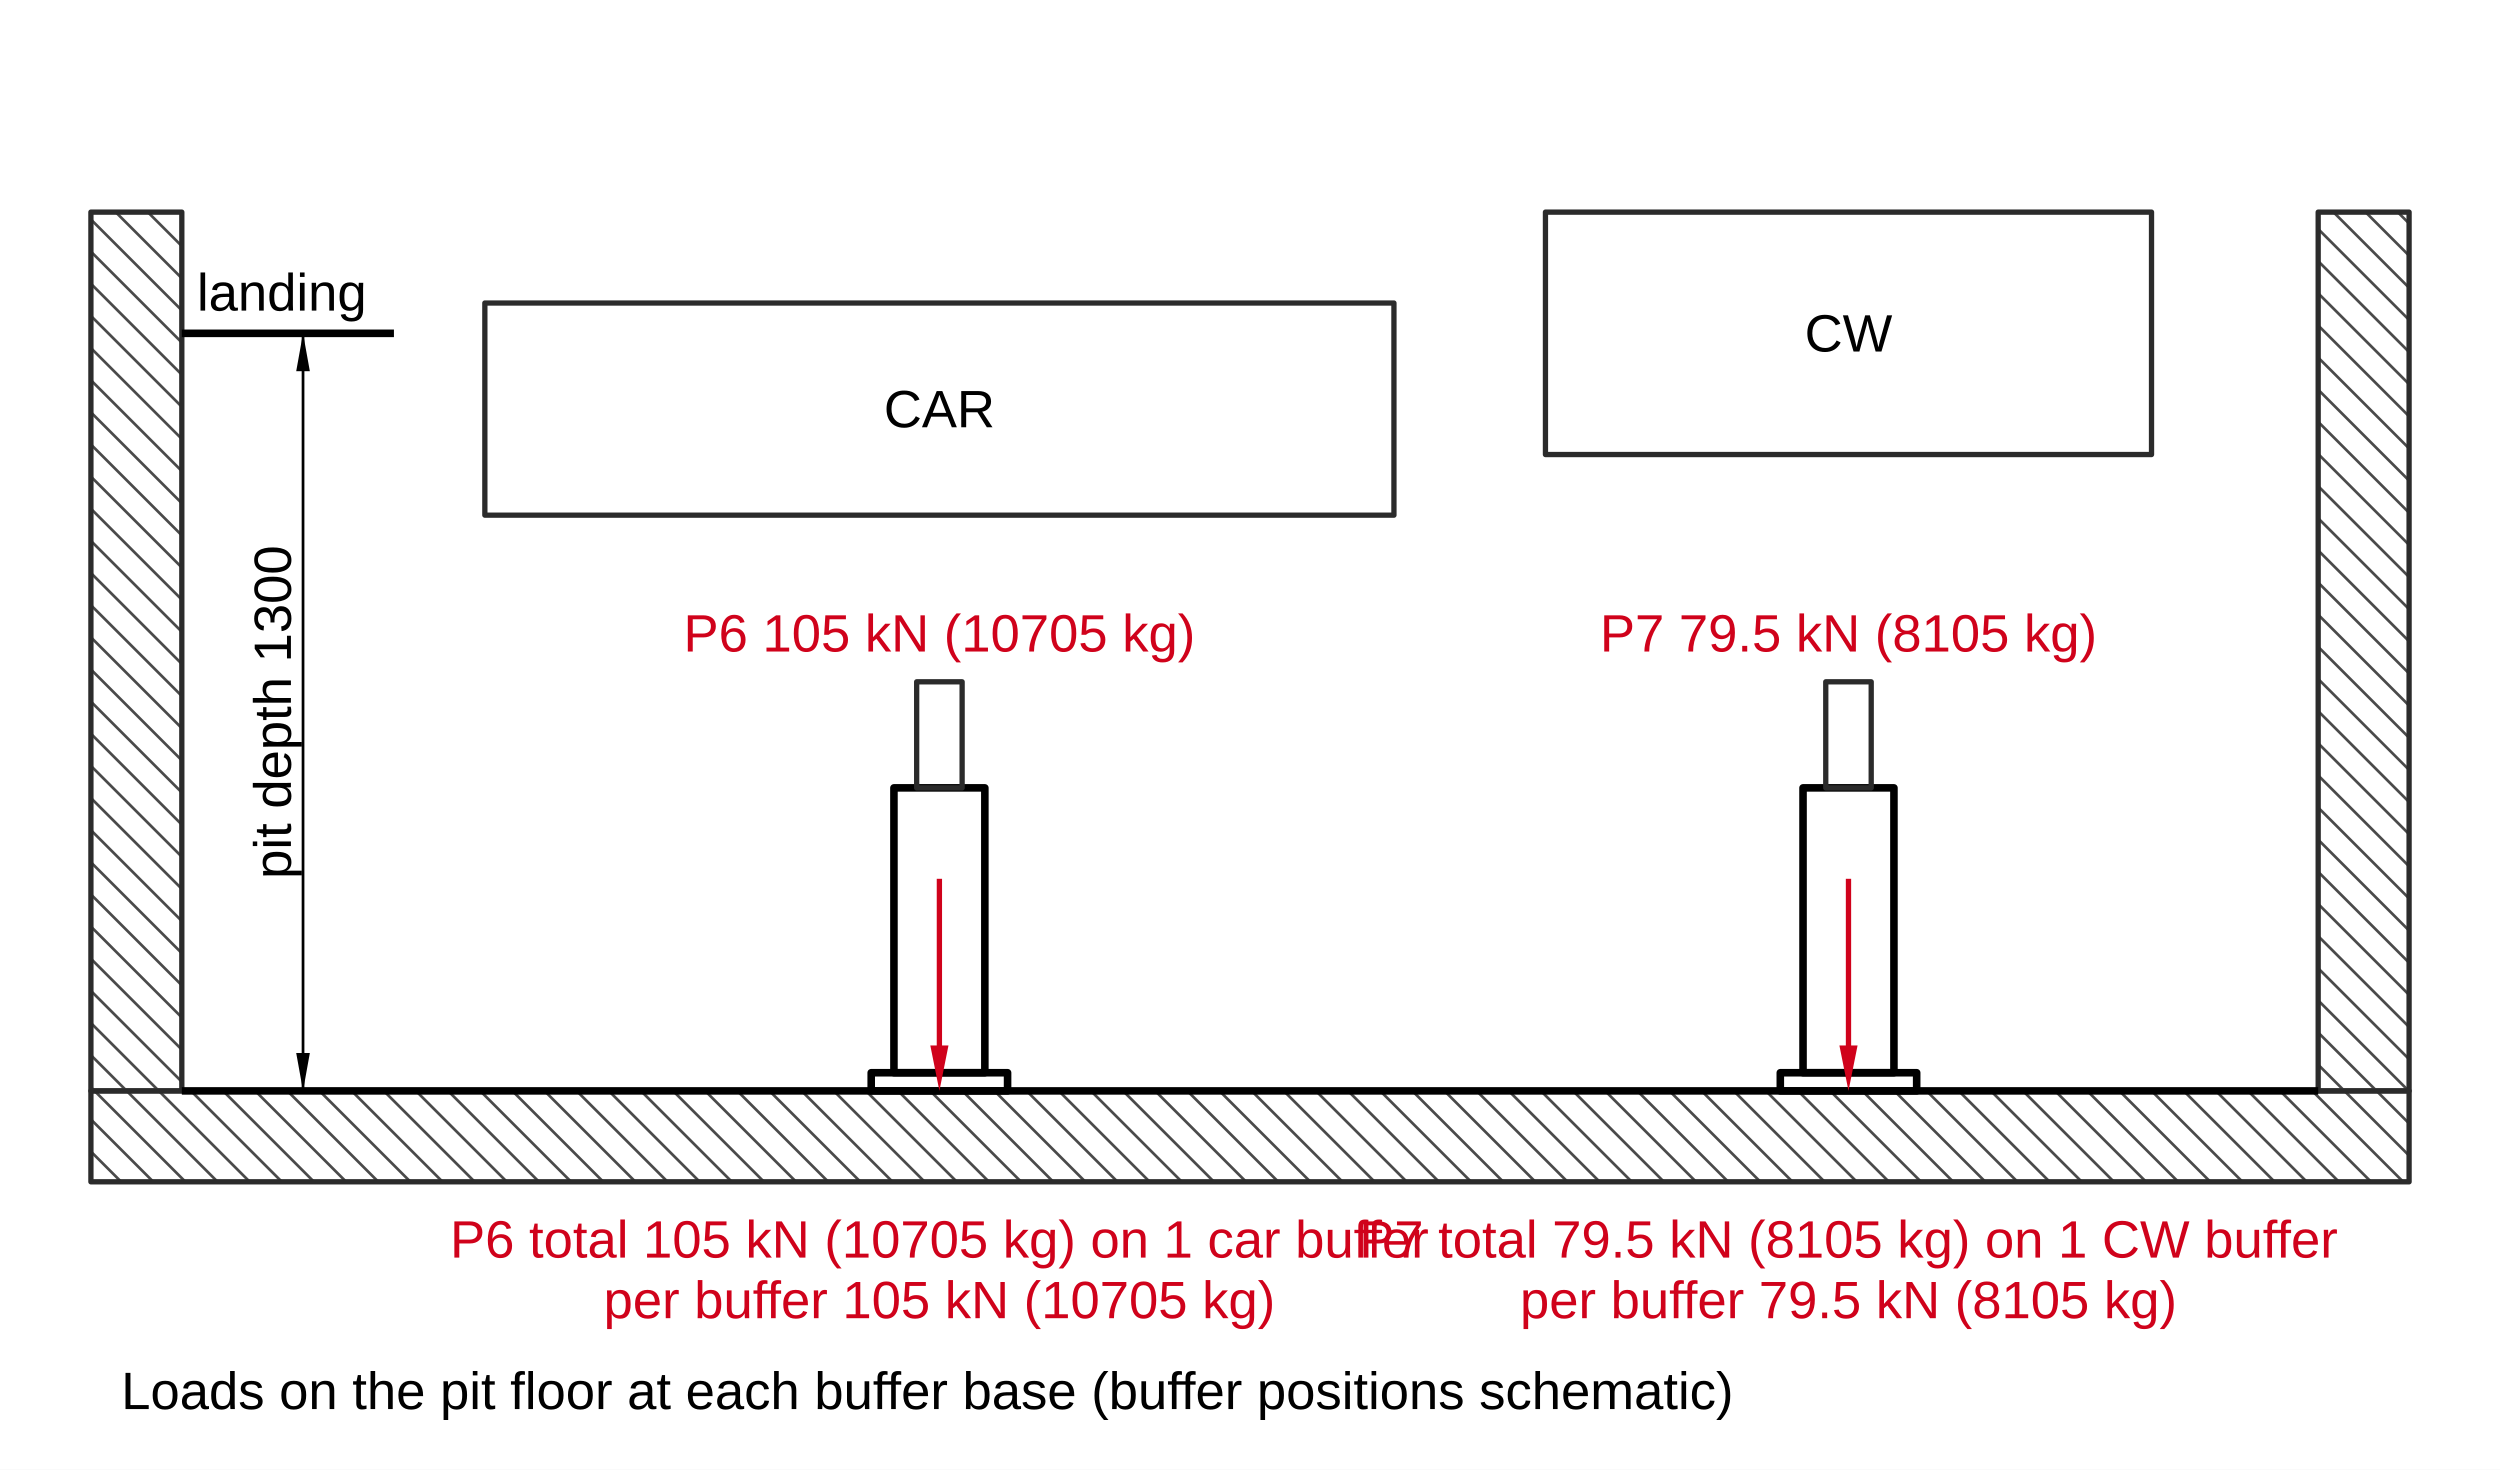
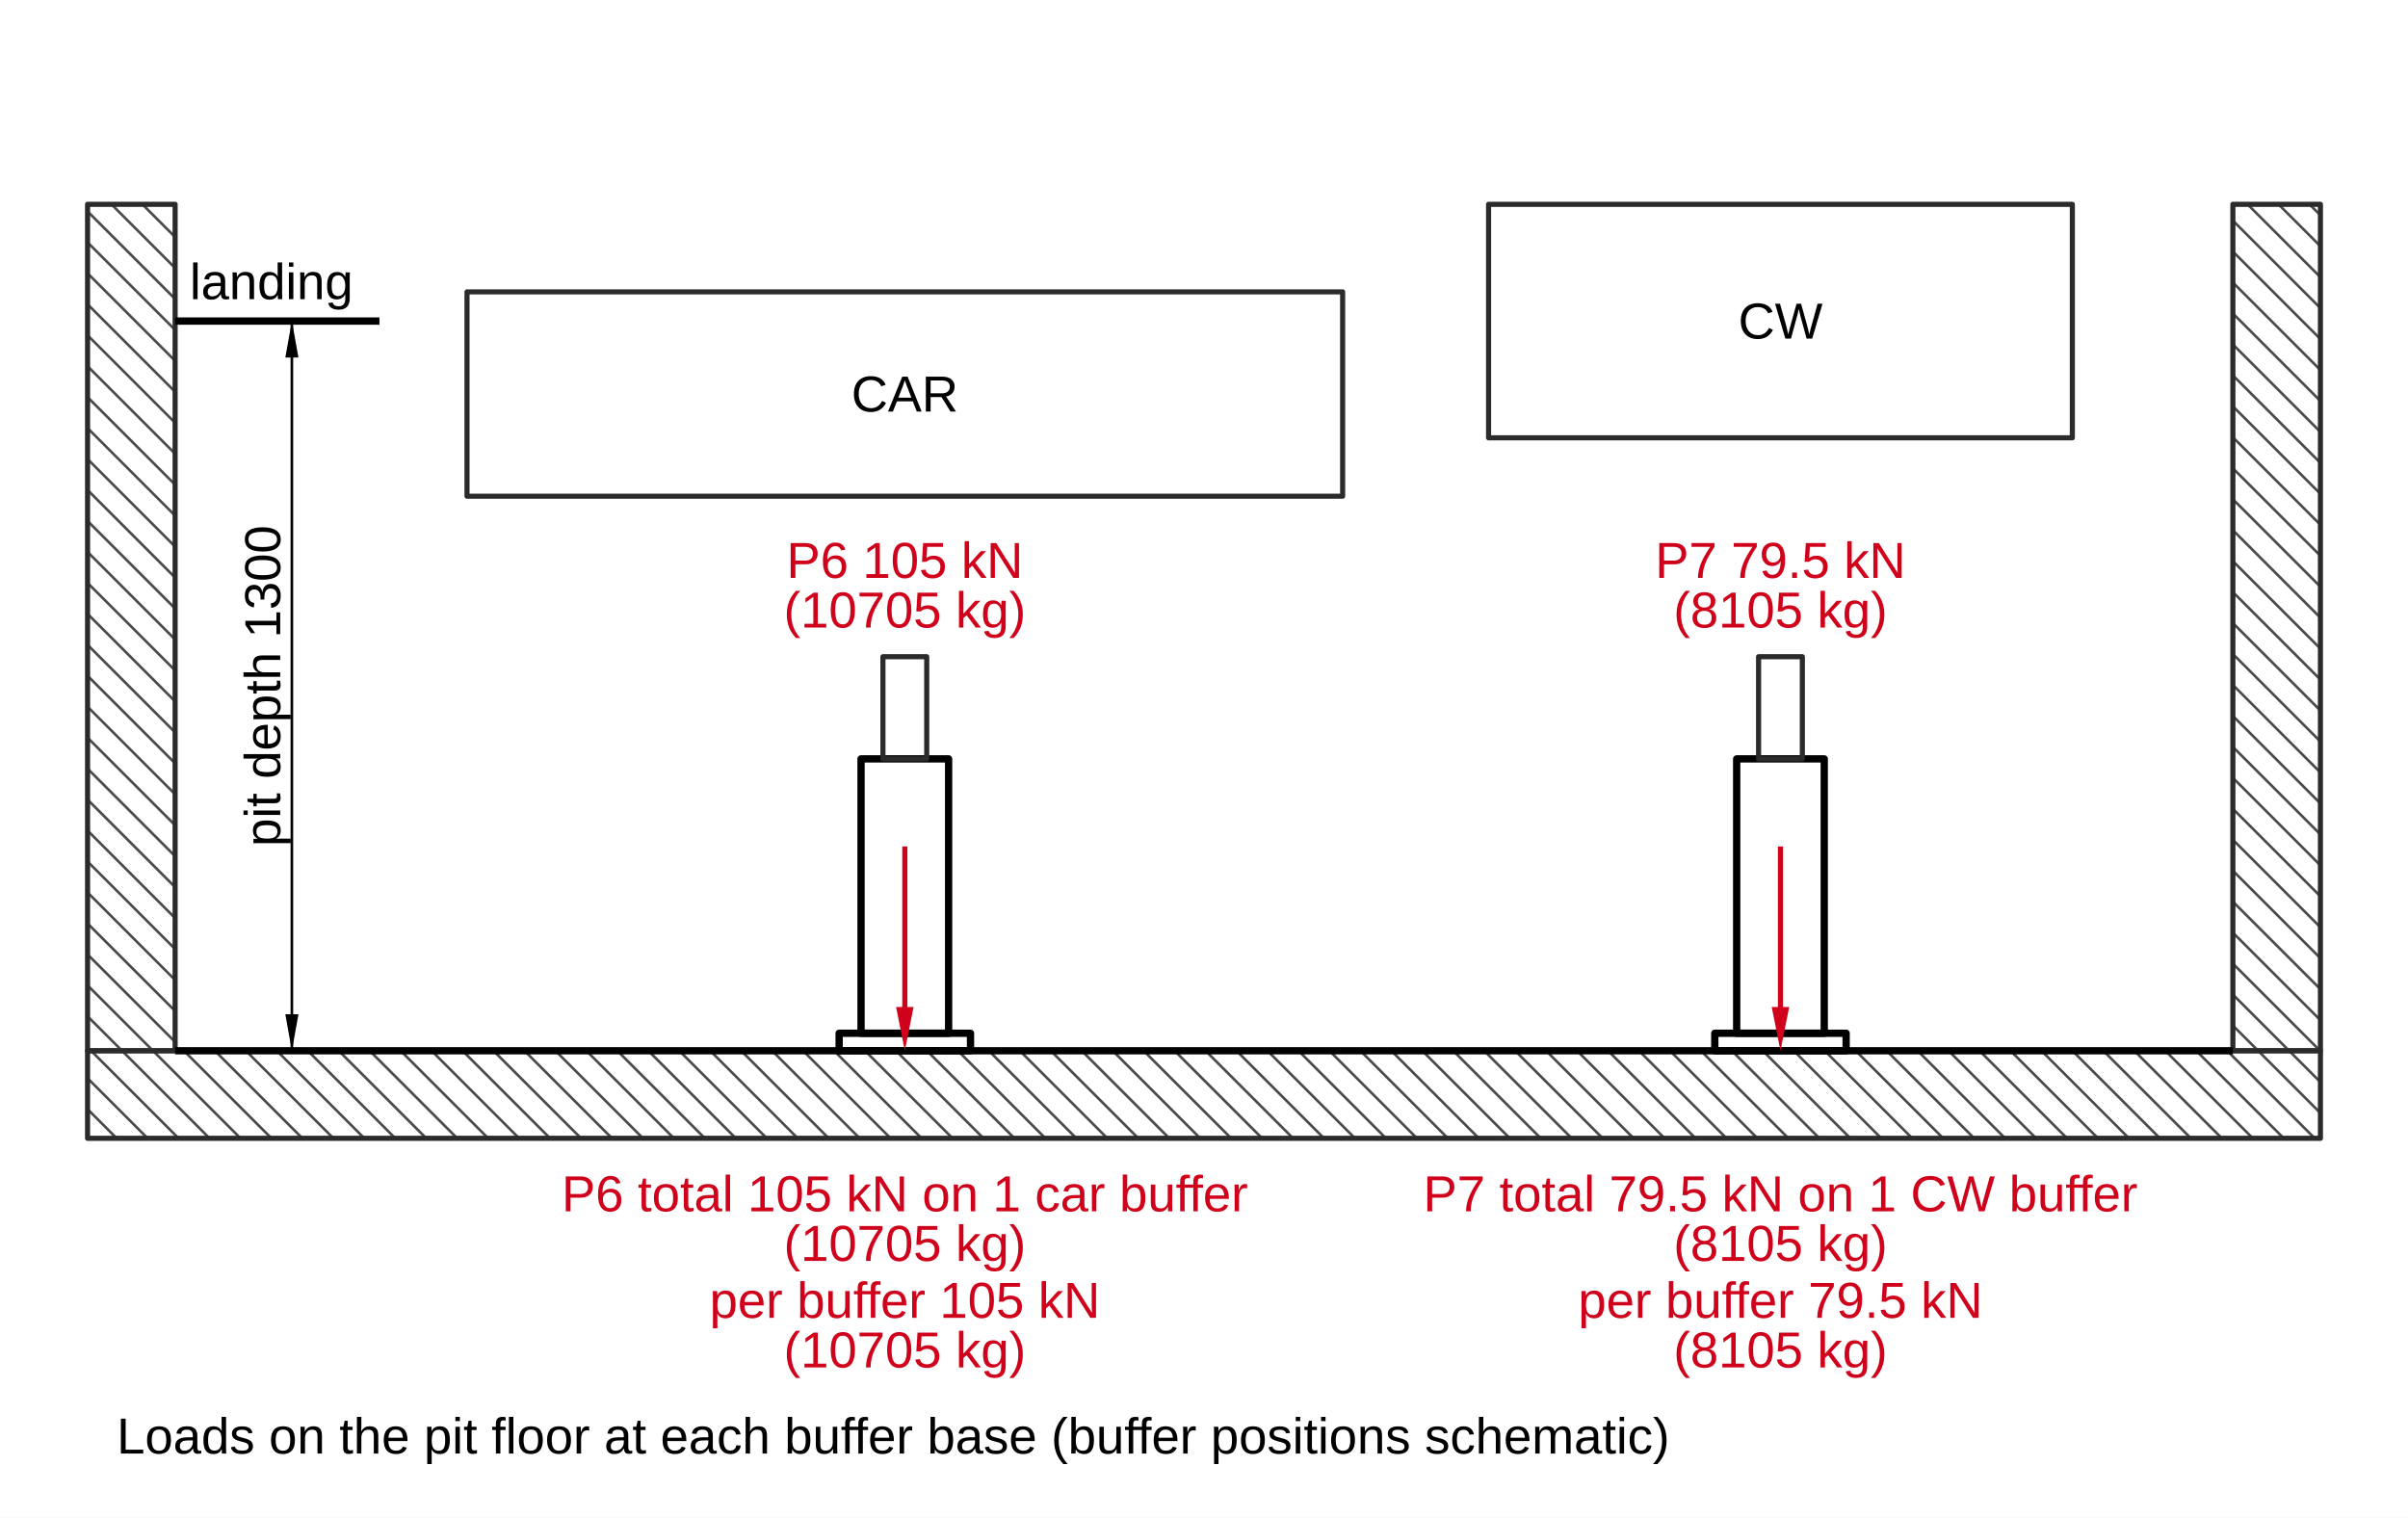
- <svg xmlns="http://www.w3.org/2000/svg" version="1.1" width="165mm" height="97mm" viewBox="0 0 1650 970" data-figure="F9">
-   <rect x="0" y="0" width="1650" height="970" fill="#FFFFFF" />
+ <svg xmlns="http://www.w3.org/2000/svg" version="1.1" width="165mm" height="104mm" viewBox="0 0 1650 1040" data-figure="F9">
+   <rect x="0" y="0" width="1650" height="1040" fill="#FFFFFF" />
  <polyline points="1589.74,720 1590,720.26" fill="none" stroke="#4A4A4A" stroke-width="1.8" stroke-linejoin="round" stroke-linecap="butt" />
  <polyline points="1568.53,720 1590,741.47" fill="none" stroke="#4A4A4A" stroke-width="1.8" stroke-linejoin="round" stroke-linecap="butt" />
  <polyline points="1547.31,720 1590,762.69" fill="none" stroke="#4A4A4A" stroke-width="1.8" stroke-linejoin="round" stroke-linecap="butt" />
  <polyline points="1526.1,720 1586.1,780" fill="none" stroke="#4A4A4A" stroke-width="1.8" stroke-linejoin="round" stroke-linecap="butt" />
  <polyline points="1504.89,720 1564.89,780" fill="none" stroke="#4A4A4A" stroke-width="1.8" stroke-linejoin="round" stroke-linecap="butt" />
  <polyline points="1483.68,720 1543.68,780" fill="none" stroke="#4A4A4A" stroke-width="1.8" stroke-linejoin="round" stroke-linecap="butt" />
  <polyline points="1462.46,720 1522.46,780" fill="none" stroke="#4A4A4A" stroke-width="1.8" stroke-linejoin="round" stroke-linecap="butt" />
  <polyline points="1441.25,720 1501.25,780" fill="none" stroke="#4A4A4A" stroke-width="1.8" stroke-linejoin="round" stroke-linecap="butt" />
  <polyline points="1420.04,720 1480.04,780" fill="none" stroke="#4A4A4A" stroke-width="1.8" stroke-linejoin="round" stroke-linecap="butt" />
  <polyline points="1398.82,720 1458.82,780" fill="none" stroke="#4A4A4A" stroke-width="1.8" stroke-linejoin="round" stroke-linecap="butt" />
  <polyline points="1377.61,720 1437.61,780" fill="none" stroke="#4A4A4A" stroke-width="1.8" stroke-linejoin="round" stroke-linecap="butt" />
  <polyline points="1356.4,720 1416.4,780" fill="none" stroke="#4A4A4A" stroke-width="1.8" stroke-linejoin="round" stroke-linecap="butt" />
  <polyline points="1335.18,720 1395.18,780" fill="none" stroke="#4A4A4A" stroke-width="1.8" stroke-linejoin="round" stroke-linecap="butt" />
  <polyline points="1313.97,720 1373.97,780" fill="none" stroke="#4A4A4A" stroke-width="1.8" stroke-linejoin="round" stroke-linecap="butt" />
  <polyline points="1292.76,720 1352.76,780" fill="none" stroke="#4A4A4A" stroke-width="1.8" stroke-linejoin="round" stroke-linecap="butt" />
  <polyline points="1271.54,720 1331.54,780" fill="none" stroke="#4A4A4A" stroke-width="1.8" stroke-linejoin="round" stroke-linecap="butt" />
  <polyline points="1250.33,720 1310.33,780" fill="none" stroke="#4A4A4A" stroke-width="1.8" stroke-linejoin="round" stroke-linecap="butt" />
  <polyline points="1229.12,720 1289.12,780" fill="none" stroke="#4A4A4A" stroke-width="1.8" stroke-linejoin="round" stroke-linecap="butt" />
  <polyline points="1207.9,720 1267.9,780" fill="none" stroke="#4A4A4A" stroke-width="1.8" stroke-linejoin="round" stroke-linecap="butt" />
  <polyline points="1186.69,720 1246.69,780" fill="none" stroke="#4A4A4A" stroke-width="1.8" stroke-linejoin="round" stroke-linecap="butt" />
  <polyline points="1165.48,720 1225.48,780" fill="none" stroke="#4A4A4A" stroke-width="1.8" stroke-linejoin="round" stroke-linecap="butt" />
  <polyline points="1144.26,720 1204.26,780" fill="none" stroke="#4A4A4A" stroke-width="1.8" stroke-linejoin="round" stroke-linecap="butt" />
  <polyline points="1123.05,720 1183.05,780" fill="none" stroke="#4A4A4A" stroke-width="1.8" stroke-linejoin="round" stroke-linecap="butt" />
  <polyline points="1101.84,720 1161.84,780" fill="none" stroke="#4A4A4A" stroke-width="1.8" stroke-linejoin="round" stroke-linecap="butt" />
  <polyline points="1080.62,720 1140.62,780" fill="none" stroke="#4A4A4A" stroke-width="1.8" stroke-linejoin="round" stroke-linecap="butt" />
  <polyline points="1059.41,720 1119.41,780" fill="none" stroke="#4A4A4A" stroke-width="1.8" stroke-linejoin="round" stroke-linecap="butt" />
  <polyline points="1038.2,720 1098.2,780" fill="none" stroke="#4A4A4A" stroke-width="1.8" stroke-linejoin="round" stroke-linecap="butt" />
  <polyline points="1016.98,720 1076.98,780" fill="none" stroke="#4A4A4A" stroke-width="1.8" stroke-linejoin="round" stroke-linecap="butt" />
  <polyline points="995.77,720 1055.77,780" fill="none" stroke="#4A4A4A" stroke-width="1.8" stroke-linejoin="round" stroke-linecap="butt" />
  <polyline points="974.56,720 1034.56,780" fill="none" stroke="#4A4A4A" stroke-width="1.8" stroke-linejoin="round" stroke-linecap="butt" />
  <polyline points="953.35,720 1013.35,780" fill="none" stroke="#4A4A4A" stroke-width="1.8" stroke-linejoin="round" stroke-linecap="butt" />
  <polyline points="932.13,720 992.13,780" fill="none" stroke="#4A4A4A" stroke-width="1.8" stroke-linejoin="round" stroke-linecap="butt" />
  <polyline points="910.92,720 970.92,780" fill="none" stroke="#4A4A4A" stroke-width="1.8" stroke-linejoin="round" stroke-linecap="butt" />
  <polyline points="889.71,720 949.71,780" fill="none" stroke="#4A4A4A" stroke-width="1.8" stroke-linejoin="round" stroke-linecap="butt" />
  <polyline points="868.49,720 928.49,780" fill="none" stroke="#4A4A4A" stroke-width="1.8" stroke-linejoin="round" stroke-linecap="butt" />
  <polyline points="847.28,720 907.28,780" fill="none" stroke="#4A4A4A" stroke-width="1.8" stroke-linejoin="round" stroke-linecap="butt" />
  <polyline points="826.07,720 886.07,780" fill="none" stroke="#4A4A4A" stroke-width="1.8" stroke-linejoin="round" stroke-linecap="butt" />
  <polyline points="804.85,720 864.85,780" fill="none" stroke="#4A4A4A" stroke-width="1.8" stroke-linejoin="round" stroke-linecap="butt" />
  <polyline points="783.64,720 843.64,780" fill="none" stroke="#4A4A4A" stroke-width="1.8" stroke-linejoin="round" stroke-linecap="butt" />
  <polyline points="762.43,720 822.43,780" fill="none" stroke="#4A4A4A" stroke-width="1.8" stroke-linejoin="round" stroke-linecap="butt" />
  <polyline points="741.21,720 801.21,780" fill="none" stroke="#4A4A4A" stroke-width="1.8" stroke-linejoin="round" stroke-linecap="butt" />
  <polyline points="720,720 780,780" fill="none" stroke="#4A4A4A" stroke-width="1.8" stroke-linejoin="round" stroke-linecap="butt" />
  <polyline points="698.79,720 758.79,780" fill="none" stroke="#4A4A4A" stroke-width="1.8" stroke-linejoin="round" stroke-linecap="butt" />
  <polyline points="677.57,720 737.57,780" fill="none" stroke="#4A4A4A" stroke-width="1.8" stroke-linejoin="round" stroke-linecap="butt" />
  <polyline points="656.36,720 716.36,780" fill="none" stroke="#4A4A4A" stroke-width="1.8" stroke-linejoin="round" stroke-linecap="butt" />
  <polyline points="635.15,720 695.15,780" fill="none" stroke="#4A4A4A" stroke-width="1.8" stroke-linejoin="round" stroke-linecap="butt" />
  <polyline points="613.93,720 673.93,780" fill="none" stroke="#4A4A4A" stroke-width="1.8" stroke-linejoin="round" stroke-linecap="butt" />
  <polyline points="592.72,720 652.72,780" fill="none" stroke="#4A4A4A" stroke-width="1.8" stroke-linejoin="round" stroke-linecap="butt" />
  <polyline points="571.51,720 631.51,780" fill="none" stroke="#4A4A4A" stroke-width="1.8" stroke-linejoin="round" stroke-linecap="butt" />
  <polyline points="550.29,720 610.29,780" fill="none" stroke="#4A4A4A" stroke-width="1.8" stroke-linejoin="round" stroke-linecap="butt" />
  <polyline points="529.08,720 589.08,780" fill="none" stroke="#4A4A4A" stroke-width="1.8" stroke-linejoin="round" stroke-linecap="butt" />
  <polyline points="507.87,720 567.87,780" fill="none" stroke="#4A4A4A" stroke-width="1.8" stroke-linejoin="round" stroke-linecap="butt" />
  <polyline points="486.65,720 546.65,780" fill="none" stroke="#4A4A4A" stroke-width="1.8" stroke-linejoin="round" stroke-linecap="butt" />
  <polyline points="465.44,720 525.44,780" fill="none" stroke="#4A4A4A" stroke-width="1.8" stroke-linejoin="round" stroke-linecap="butt" />
  <polyline points="444.23,720 504.23,780" fill="none" stroke="#4A4A4A" stroke-width="1.8" stroke-linejoin="round" stroke-linecap="butt" />
  <polyline points="423.02,720 483.02,780" fill="none" stroke="#4A4A4A" stroke-width="1.8" stroke-linejoin="round" stroke-linecap="butt" />
  <polyline points="401.8,720 461.8,780" fill="none" stroke="#4A4A4A" stroke-width="1.8" stroke-linejoin="round" stroke-linecap="butt" />
  <polyline points="380.59,720 440.59,780" fill="none" stroke="#4A4A4A" stroke-width="1.8" stroke-linejoin="round" stroke-linecap="butt" />
  <polyline points="359.38,720 419.38,780" fill="none" stroke="#4A4A4A" stroke-width="1.8" stroke-linejoin="round" stroke-linecap="butt" />
  <polyline points="338.16,720 398.16,780" fill="none" stroke="#4A4A4A" stroke-width="1.8" stroke-linejoin="round" stroke-linecap="butt" />
  <polyline points="316.95,720 376.95,780" fill="none" stroke="#4A4A4A" stroke-width="1.8" stroke-linejoin="round" stroke-linecap="butt" />
  <polyline points="295.74,720 355.74,780" fill="none" stroke="#4A4A4A" stroke-width="1.8" stroke-linejoin="round" stroke-linecap="butt" />
  <polyline points="274.52,720 334.52,780" fill="none" stroke="#4A4A4A" stroke-width="1.8" stroke-linejoin="round" stroke-linecap="butt" />
  <polyline points="253.31,720 313.31,780" fill="none" stroke="#4A4A4A" stroke-width="1.8" stroke-linejoin="round" stroke-linecap="butt" />
  <polyline points="232.1,720 292.1,780" fill="none" stroke="#4A4A4A" stroke-width="1.8" stroke-linejoin="round" stroke-linecap="butt" />
  <polyline points="210.88,720 270.88,780" fill="none" stroke="#4A4A4A" stroke-width="1.8" stroke-linejoin="round" stroke-linecap="butt" />
  <polyline points="189.67,720 249.67,780" fill="none" stroke="#4A4A4A" stroke-width="1.8" stroke-linejoin="round" stroke-linecap="butt" />
  <polyline points="168.46,720 228.46,780" fill="none" stroke="#4A4A4A" stroke-width="1.8" stroke-linejoin="round" stroke-linecap="butt" />
  <polyline points="147.24,720 207.24,780" fill="none" stroke="#4A4A4A" stroke-width="1.8" stroke-linejoin="round" stroke-linecap="butt" />
  <polyline points="126.03,720 186.03,780" fill="none" stroke="#4A4A4A" stroke-width="1.8" stroke-linejoin="round" stroke-linecap="butt" />
  <polyline points="104.82,720 164.82,780" fill="none" stroke="#4A4A4A" stroke-width="1.8" stroke-linejoin="round" stroke-linecap="butt" />
  <polyline points="83.6,720 143.6,780" fill="none" stroke="#4A4A4A" stroke-width="1.8" stroke-linejoin="round" stroke-linecap="butt" />
  <polyline points="62.39,720 122.39,780" fill="none" stroke="#4A4A4A" stroke-width="1.8" stroke-linejoin="round" stroke-linecap="butt" />
  <polyline points="60,738.82 101.18,780" fill="none" stroke="#4A4A4A" stroke-width="1.8" stroke-linejoin="round" stroke-linecap="butt" />
  <polyline points="60,760.04 79.96,780" fill="none" stroke="#4A4A4A" stroke-width="1.8" stroke-linejoin="round" stroke-linecap="butt" />
  <polygon data-tag="pit-floor" points="60,720 1590,720 1590,780 60,780" fill="none" stroke="#2B2B2B" stroke-width="3.5" stroke-linejoin="round" stroke-linecap="butt" />
  <polyline points="118.79,140 120,141.21" fill="none" stroke="#4A4A4A" stroke-width="1.8" stroke-linejoin="round" stroke-linecap="butt" />
  <polyline points="97.57,140 120,162.43" fill="none" stroke="#4A4A4A" stroke-width="1.8" stroke-linejoin="round" stroke-linecap="butt" />
  <polyline points="76.36,140 120,183.64" fill="none" stroke="#4A4A4A" stroke-width="1.8" stroke-linejoin="round" stroke-linecap="butt" />
  <polyline points="60,144.85 120,204.85" fill="none" stroke="#4A4A4A" stroke-width="1.8" stroke-linejoin="round" stroke-linecap="butt" />
  <polyline points="60,166.07 120,226.07" fill="none" stroke="#4A4A4A" stroke-width="1.8" stroke-linejoin="round" stroke-linecap="butt" />
  <polyline points="60,187.28 120,247.28" fill="none" stroke="#4A4A4A" stroke-width="1.8" stroke-linejoin="round" stroke-linecap="butt" />
  <polyline points="60,208.49 120,268.49" fill="none" stroke="#4A4A4A" stroke-width="1.8" stroke-linejoin="round" stroke-linecap="butt" />
  <polyline points="60,229.71 120,289.71" fill="none" stroke="#4A4A4A" stroke-width="1.8" stroke-linejoin="round" stroke-linecap="butt" />
  <polyline points="60,250.92 120,310.92" fill="none" stroke="#4A4A4A" stroke-width="1.8" stroke-linejoin="round" stroke-linecap="butt" />
  <polyline points="60,272.13 120,332.13" fill="none" stroke="#4A4A4A" stroke-width="1.8" stroke-linejoin="round" stroke-linecap="butt" />
  <polyline points="60,293.35 120,353.35" fill="none" stroke="#4A4A4A" stroke-width="1.8" stroke-linejoin="round" stroke-linecap="butt" />
  <polyline points="60,314.56 120,374.56" fill="none" stroke="#4A4A4A" stroke-width="1.8" stroke-linejoin="round" stroke-linecap="butt" />
  <polyline points="60,335.77 120,395.77" fill="none" stroke="#4A4A4A" stroke-width="1.8" stroke-linejoin="round" stroke-linecap="butt" />
  <polyline points="60,356.98 120,416.98" fill="none" stroke="#4A4A4A" stroke-width="1.8" stroke-linejoin="round" stroke-linecap="butt" />
  <polyline points="60,378.2 120,438.2" fill="none" stroke="#4A4A4A" stroke-width="1.8" stroke-linejoin="round" stroke-linecap="butt" />
  <polyline points="60,399.41 120,459.41" fill="none" stroke="#4A4A4A" stroke-width="1.8" stroke-linejoin="round" stroke-linecap="butt" />
  <polyline points="60,420.62 120,480.62" fill="none" stroke="#4A4A4A" stroke-width="1.8" stroke-linejoin="round" stroke-linecap="butt" />
  <polyline points="60,441.84 120,501.84" fill="none" stroke="#4A4A4A" stroke-width="1.8" stroke-linejoin="round" stroke-linecap="butt" />
  <polyline points="60,463.05 120,523.05" fill="none" stroke="#4A4A4A" stroke-width="1.8" stroke-linejoin="round" stroke-linecap="butt" />
  <polyline points="60,484.26 120,544.26" fill="none" stroke="#4A4A4A" stroke-width="1.8" stroke-linejoin="round" stroke-linecap="butt" />
  <polyline points="60,505.48 120,565.48" fill="none" stroke="#4A4A4A" stroke-width="1.8" stroke-linejoin="round" stroke-linecap="butt" />
  <polyline points="60,526.69 120,586.69" fill="none" stroke="#4A4A4A" stroke-width="1.8" stroke-linejoin="round" stroke-linecap="butt" />
  <polyline points="60,547.9 120,607.9" fill="none" stroke="#4A4A4A" stroke-width="1.8" stroke-linejoin="round" stroke-linecap="butt" />
  <polyline points="60,569.12 120,629.12" fill="none" stroke="#4A4A4A" stroke-width="1.8" stroke-linejoin="round" stroke-linecap="butt" />
  <polyline points="60,590.33 120,650.33" fill="none" stroke="#4A4A4A" stroke-width="1.8" stroke-linejoin="round" stroke-linecap="butt" />
  <polyline points="60,611.54 120,671.54" fill="none" stroke="#4A4A4A" stroke-width="1.8" stroke-linejoin="round" stroke-linecap="butt" />
  <polyline points="60,632.76 120,692.76" fill="none" stroke="#4A4A4A" stroke-width="1.8" stroke-linejoin="round" stroke-linecap="butt" />
  <polyline points="60,653.97 120,713.97" fill="none" stroke="#4A4A4A" stroke-width="1.8" stroke-linejoin="round" stroke-linecap="butt" />
  <polyline points="60,675.18 104.82,720" fill="none" stroke="#4A4A4A" stroke-width="1.8" stroke-linejoin="round" stroke-linecap="butt" />
  <polyline points="60,696.4 83.6,720" fill="none" stroke="#4A4A4A" stroke-width="1.8" stroke-linejoin="round" stroke-linecap="butt" />
  <polyline points="60,717.61 62.39,720" fill="none" stroke="#4A4A4A" stroke-width="1.8" stroke-linejoin="round" stroke-linecap="butt" />
  <polygon points="60,140 120,140 120,720 60,720" fill="none" stroke="#2B2B2B" stroke-width="3.5" stroke-linejoin="round" stroke-linecap="butt" />
  <polyline points="1582.5,140 1590,147.5" fill="none" stroke="#4A4A4A" stroke-width="1.8" stroke-linejoin="round" stroke-linecap="butt" />
  <polyline points="1561.28,140 1590,168.72" fill="none" stroke="#4A4A4A" stroke-width="1.8" stroke-linejoin="round" stroke-linecap="butt" />
  <polyline points="1540.07,140 1590,189.93" fill="none" stroke="#4A4A4A" stroke-width="1.8" stroke-linejoin="round" stroke-linecap="butt" />
  <polyline points="1530,151.14 1590,211.14" fill="none" stroke="#4A4A4A" stroke-width="1.8" stroke-linejoin="round" stroke-linecap="butt" />
  <polyline points="1530,172.35 1590,232.35" fill="none" stroke="#4A4A4A" stroke-width="1.8" stroke-linejoin="round" stroke-linecap="butt" />
  <polyline points="1530,193.57 1590,253.57" fill="none" stroke="#4A4A4A" stroke-width="1.8" stroke-linejoin="round" stroke-linecap="butt" />
  <polyline points="1530,214.78 1590,274.78" fill="none" stroke="#4A4A4A" stroke-width="1.8" stroke-linejoin="round" stroke-linecap="butt" />
  <polyline points="1530,235.99 1590,295.99" fill="none" stroke="#4A4A4A" stroke-width="1.8" stroke-linejoin="round" stroke-linecap="butt" />
  <polyline points="1530,257.21 1590,317.21" fill="none" stroke="#4A4A4A" stroke-width="1.8" stroke-linejoin="round" stroke-linecap="butt" />
  <polyline points="1530,278.42 1590,338.42" fill="none" stroke="#4A4A4A" stroke-width="1.8" stroke-linejoin="round" stroke-linecap="butt" />
  <polyline points="1530,299.63 1590,359.63" fill="none" stroke="#4A4A4A" stroke-width="1.8" stroke-linejoin="round" stroke-linecap="butt" />
  <polyline points="1530,320.85 1590,380.85" fill="none" stroke="#4A4A4A" stroke-width="1.8" stroke-linejoin="round" stroke-linecap="butt" />
  <polyline points="1530,342.06 1590,402.06" fill="none" stroke="#4A4A4A" stroke-width="1.8" stroke-linejoin="round" stroke-linecap="butt" />
  <polyline points="1530,363.27 1590,423.27" fill="none" stroke="#4A4A4A" stroke-width="1.8" stroke-linejoin="round" stroke-linecap="butt" />
  <polyline points="1530,384.49 1590,444.49" fill="none" stroke="#4A4A4A" stroke-width="1.8" stroke-linejoin="round" stroke-linecap="butt" />
  <polyline points="1530,405.7 1590,465.7" fill="none" stroke="#4A4A4A" stroke-width="1.8" stroke-linejoin="round" stroke-linecap="butt" />
  <polyline points="1530,426.91 1590,486.91" fill="none" stroke="#4A4A4A" stroke-width="1.8" stroke-linejoin="round" stroke-linecap="butt" />
  <polyline points="1530,448.13 1590,508.13" fill="none" stroke="#4A4A4A" stroke-width="1.8" stroke-linejoin="round" stroke-linecap="butt" />
  <polyline points="1530,469.34 1590,529.34" fill="none" stroke="#4A4A4A" stroke-width="1.8" stroke-linejoin="round" stroke-linecap="butt" />
  <polyline points="1530,490.55 1590,550.55" fill="none" stroke="#4A4A4A" stroke-width="1.8" stroke-linejoin="round" stroke-linecap="butt" />
  <polyline points="1530,511.77 1590,571.77" fill="none" stroke="#4A4A4A" stroke-width="1.8" stroke-linejoin="round" stroke-linecap="butt" />
  <polyline points="1530,532.98 1590,592.98" fill="none" stroke="#4A4A4A" stroke-width="1.8" stroke-linejoin="round" stroke-linecap="butt" />
  <polyline points="1530,554.19 1590,614.19" fill="none" stroke="#4A4A4A" stroke-width="1.8" stroke-linejoin="round" stroke-linecap="butt" />
  <polyline points="1530,575.41 1590,635.41" fill="none" stroke="#4A4A4A" stroke-width="1.8" stroke-linejoin="round" stroke-linecap="butt" />
  <polyline points="1530,596.62 1590,656.62" fill="none" stroke="#4A4A4A" stroke-width="1.8" stroke-linejoin="round" stroke-linecap="butt" />
  <polyline points="1530,617.83 1590,677.83" fill="none" stroke="#4A4A4A" stroke-width="1.8" stroke-linejoin="round" stroke-linecap="butt" />
  <polyline points="1530,639.05 1590,699.05" fill="none" stroke="#4A4A4A" stroke-width="1.8" stroke-linejoin="round" stroke-linecap="butt" />
  <polyline points="1530,660.26 1589.74,720" fill="none" stroke="#4A4A4A" stroke-width="1.8" stroke-linejoin="round" stroke-linecap="butt" />
  <polyline points="1530,681.47 1568.53,720" fill="none" stroke="#4A4A4A" stroke-width="1.8" stroke-linejoin="round" stroke-linecap="butt" />
  <polyline points="1530,702.69 1547.31,720" fill="none" stroke="#4A4A4A" stroke-width="1.8" stroke-linejoin="round" stroke-linecap="butt" />
  <polygon points="1530,140 1590,140 1590,720 1530,720" fill="none" stroke="#2B2B2B" stroke-width="3.5" stroke-linejoin="round" stroke-linecap="butt" />
  <polyline data-tag="pit-floor-line" points="120,720 1530,720" fill="none" stroke="#000000" stroke-width="5" stroke-linejoin="round" stroke-linecap="butt" />
  <polyline data-tag="lowest-landing" points="120,220 260,220" fill="none" stroke="#000000" stroke-width="5" stroke-linejoin="round" stroke-linecap="butt" />
  <text x="130" y="205" font-family="ISOCPEUR, 'Arial Narrow', Arial, sans-serif" font-size="34.72" text-anchor="start" fill="#000000">landing</text>
  <polyline data-tag="dim-pit-ext" points="128,220 215,220" fill="none" stroke="#000000" stroke-width="1.8" stroke-linejoin="round" stroke-linecap="butt" />
  <polyline data-tag="dim-pit-ext" points="128,720 215,720" fill="none" stroke="#000000" stroke-width="1.8" stroke-linejoin="round" stroke-linecap="butt" />
  <polyline data-tag="dim-pit" data-value="1300" points="200,220 200,720" fill="none" stroke="#000000" stroke-width="1.8" stroke-linejoin="round" stroke-linecap="butt" />
  <polygon points="200,220 204.5,245 195.5,245" fill="#000000" stroke="none" />
  <polygon points="200,720 195.5,695 204.5,695" fill="#000000" stroke="none" />
  <text data-tag="dim-pit-text" data-value="1300" x="192" y="470" font-family="ISOCPEUR, 'Arial Narrow', Arial, sans-serif" font-size="34.72" text-anchor="middle" fill="#000000" transform="rotate(-90 192 470)">pit depth 1300</text>
  <polygon data-tag="car" points="320,200 920,200 920,340 320,340" fill="none" stroke="#2B2B2B" stroke-width="3.5" stroke-linejoin="round" stroke-linecap="butt" />
  <text x="620" y="282" font-family="ISOCPEUR, 'Arial Narrow', Arial, sans-serif" font-size="34.72" text-anchor="middle" fill="#000000">CAR</text>
  <polygon data-tag="car-buffer-base-1" points="575,708 665,708 665,720 575,720" fill="none" stroke="#000000" stroke-width="5" stroke-linejoin="round" stroke-linecap="butt" />
  <polygon data-tag="car-buffer-1" points="590,520 650,520 650,708 590,708" fill="none" stroke="#000000" stroke-width="5" stroke-linejoin="round" stroke-linecap="butt" />
  <polygon points="605,450 635,450 635,520 605,520" fill="none" stroke="#2B2B2B" stroke-width="3.5" stroke-linejoin="round" stroke-linecap="butt" />
  <polyline data-tag="car-force-1" data-value="105" points="620,580 620,700" fill="none" stroke="#D0021B" stroke-width="3.5" stroke-linejoin="round" stroke-linecap="butt" />
  <polygon points="620,720 614,690 626,690" fill="#D0021B" stroke="none" />
-   <text data-tag="car-force-1-text" data-value="105" x="620" y="430" font-family="ISOCPEUR, 'Arial Narrow', Arial, sans-serif" font-size="34.72" text-anchor="middle" fill="#D0021B">P6 105 kN (10705 kg)</text>
-   <text data-tag="car-total" data-value="105" x="620" y="830" font-family="ISOCPEUR, 'Arial Narrow', Arial, sans-serif" font-size="34.72" text-anchor="middle" fill="#D0021B">P6 total 105 kN (10705 kg) on 1 car buffer</text>
-   <text data-tag="car-per" data-value="105" x="620" y="870" font-family="ISOCPEUR, 'Arial Narrow', Arial, sans-serif" font-size="34.72" text-anchor="middle" fill="#D0021B">per buffer 105 kN (10705 kg)</text>
+   <text data-tag="car-force-1-text" data-value="105" x="620" y="396" font-family="ISOCPEUR, 'Arial Narrow', Arial, sans-serif" font-size="34.72" text-anchor="middle" fill="#D0021B">P6 105 kN</text>
+   <text data-tag="kg-car-force-1-text" data-value="10705" x="620" y="430" font-family="ISOCPEUR, 'Arial Narrow', Arial, sans-serif" font-size="34.72" text-anchor="middle" fill="#D0021B">(10705 kg)</text>
+   <text data-tag="car-total" data-value="105" x="620" y="830" font-family="ISOCPEUR, 'Arial Narrow', Arial, sans-serif" font-size="34.72" text-anchor="middle" fill="#D0021B">P6 total 105 kN on 1 car buffer</text>
+   <text data-tag="kg-car-total" data-value="10705" x="620" y="864" font-family="ISOCPEUR, 'Arial Narrow', Arial, sans-serif" font-size="34.72" text-anchor="middle" fill="#D0021B">(10705 kg)</text>
+   <text data-tag="car-per" data-value="105" x="620" y="903" font-family="ISOCPEUR, 'Arial Narrow', Arial, sans-serif" font-size="34.72" text-anchor="middle" fill="#D0021B">per buffer 105 kN</text>
+   <text data-tag="kg-car-per" data-value="10705" x="620" y="937" font-family="ISOCPEUR, 'Arial Narrow', Arial, sans-serif" font-size="34.72" text-anchor="middle" fill="#D0021B">(10705 kg)</text>
  <polygon data-tag="counterweight" points="1020,140 1420,140 1420,300 1020,300" fill="none" stroke="#2B2B2B" stroke-width="3.5" stroke-linejoin="round" stroke-linecap="butt" />
  <text x="1220" y="232" font-family="ISOCPEUR, 'Arial Narrow', Arial, sans-serif" font-size="34.72" text-anchor="middle" fill="#000000">CW</text>
  <polygon data-tag="cw-buffer-base-1" points="1175,708 1265,708 1265,720 1175,720" fill="none" stroke="#000000" stroke-width="5" stroke-linejoin="round" stroke-linecap="butt" />
  <polygon data-tag="cw-buffer-1" points="1190,520 1250,520 1250,708 1190,708" fill="none" stroke="#000000" stroke-width="5" stroke-linejoin="round" stroke-linecap="butt" />
  <polygon points="1205,450 1235,450 1235,520 1205,520" fill="none" stroke="#2B2B2B" stroke-width="3.5" stroke-linejoin="round" stroke-linecap="butt" />
  <polyline data-tag="cw-force-1" data-value="79.5" points="1220,580 1220,700" fill="none" stroke="#D0021B" stroke-width="3.5" stroke-linejoin="round" stroke-linecap="butt" />
  <polygon points="1220,720 1214,690 1226,690" fill="#D0021B" stroke="none" />
-   <text data-tag="cw-force-1-text" data-value="79.5" x="1220" y="430" font-family="ISOCPEUR, 'Arial Narrow', Arial, sans-serif" font-size="34.72" text-anchor="middle" fill="#D0021B">P7 79.5 kN (8105 kg)</text>
-   <text data-tag="cw-total" data-value="79.5" x="1220" y="830" font-family="ISOCPEUR, 'Arial Narrow', Arial, sans-serif" font-size="34.72" text-anchor="middle" fill="#D0021B">P7 total 79.5 kN (8105 kg) on 1 CW buffer</text>
-   <text data-tag="cw-per" data-value="79.5" x="1220" y="870" font-family="ISOCPEUR, 'Arial Narrow', Arial, sans-serif" font-size="34.72" text-anchor="middle" fill="#D0021B">per buffer 79.5 kN (8105 kg)</text>
-   <text x="80" y="930" font-family="ISOCPEUR, 'Arial Narrow', Arial, sans-serif" font-size="34.72" text-anchor="start" fill="#000000">Loads on the pit floor at each buffer base (buffer positions schematic)</text>
+   <text data-tag="cw-force-1-text" data-value="79.5" x="1220" y="396" font-family="ISOCPEUR, 'Arial Narrow', Arial, sans-serif" font-size="34.72" text-anchor="middle" fill="#D0021B">P7 79.5 kN</text>
+   <text data-tag="kg-cw-force-1-text" data-value="8105" x="1220" y="430" font-family="ISOCPEUR, 'Arial Narrow', Arial, sans-serif" font-size="34.72" text-anchor="middle" fill="#D0021B">(8105 kg)</text>
+   <text data-tag="cw-total" data-value="79.5" x="1220" y="830" font-family="ISOCPEUR, 'Arial Narrow', Arial, sans-serif" font-size="34.72" text-anchor="middle" fill="#D0021B">P7 total 79.5 kN on 1 CW buffer</text>
+   <text data-tag="kg-cw-total" data-value="8105" x="1220" y="864" font-family="ISOCPEUR, 'Arial Narrow', Arial, sans-serif" font-size="34.72" text-anchor="middle" fill="#D0021B">(8105 kg)</text>
+   <text data-tag="cw-per" data-value="79.5" x="1220" y="903" font-family="ISOCPEUR, 'Arial Narrow', Arial, sans-serif" font-size="34.72" text-anchor="middle" fill="#D0021B">per buffer 79.5 kN</text>
+   <text data-tag="kg-cw-per" data-value="8105" x="1220" y="937" font-family="ISOCPEUR, 'Arial Narrow', Arial, sans-serif" font-size="34.72" text-anchor="middle" fill="#D0021B">(8105 kg)</text>
+   <text x="80" y="996" font-family="ISOCPEUR, 'Arial Narrow', Arial, sans-serif" font-size="34.72" text-anchor="start" fill="#000000">Loads on the pit floor at each buffer base (buffer positions schematic)</text>
</svg>
